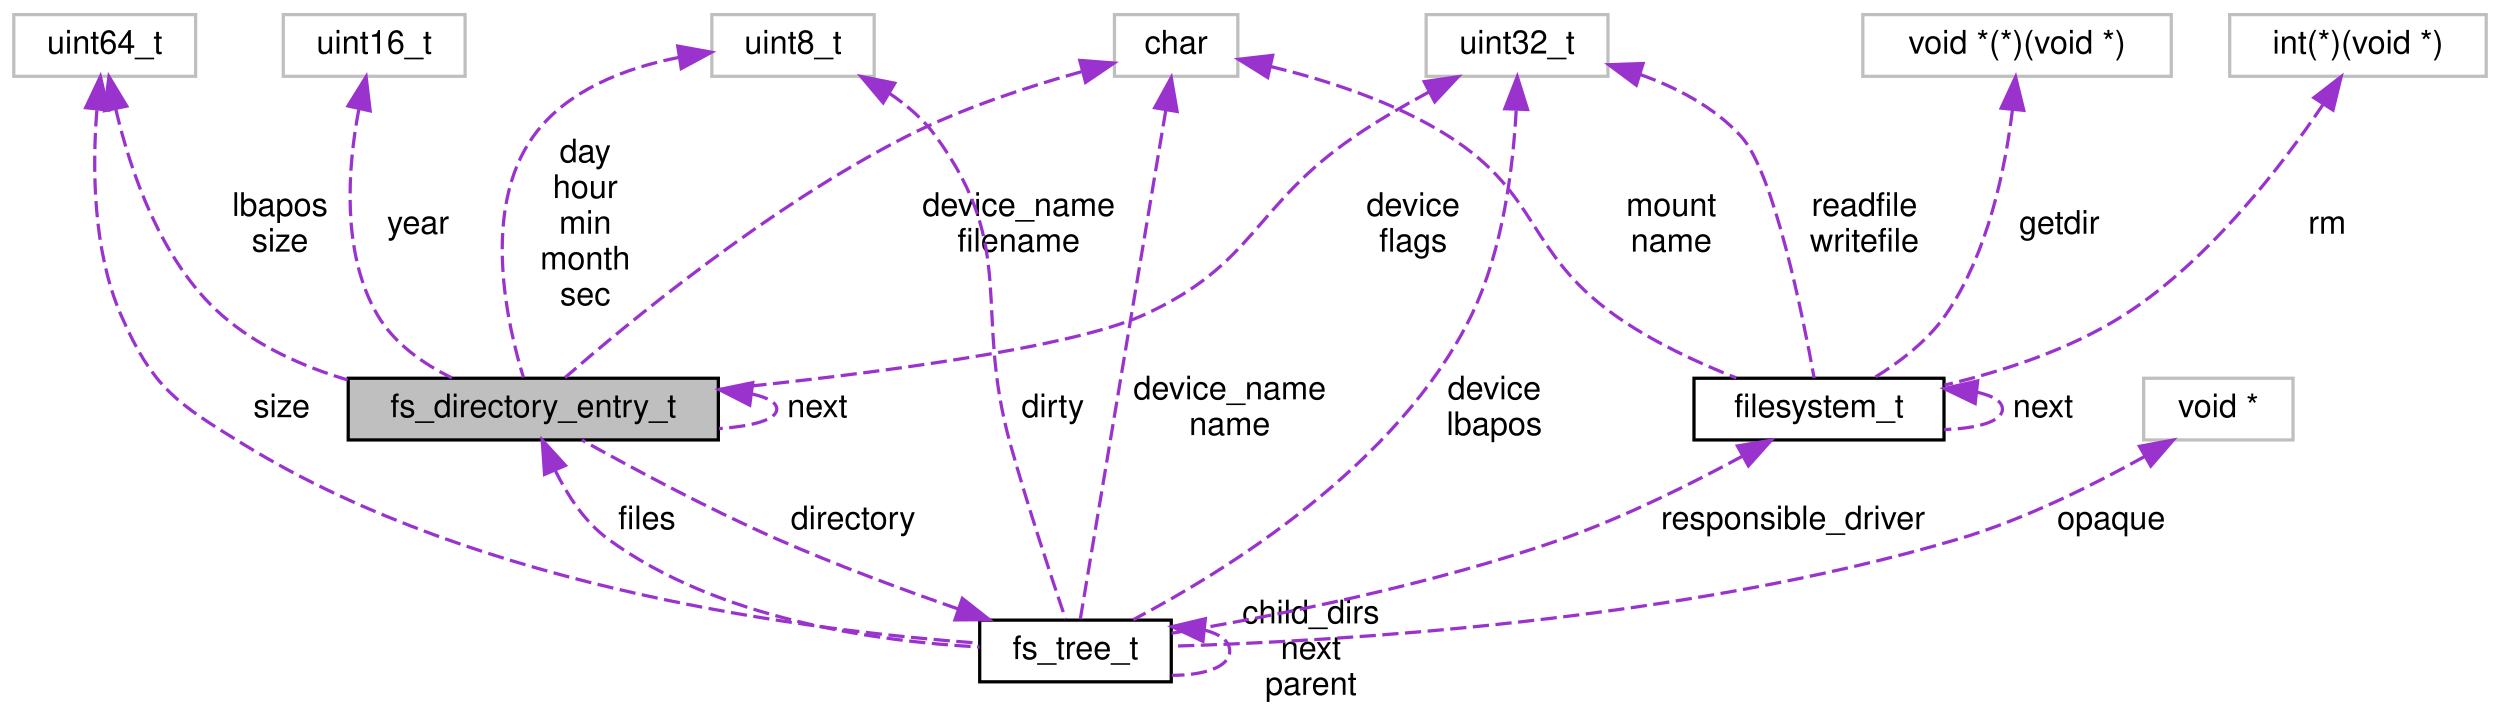
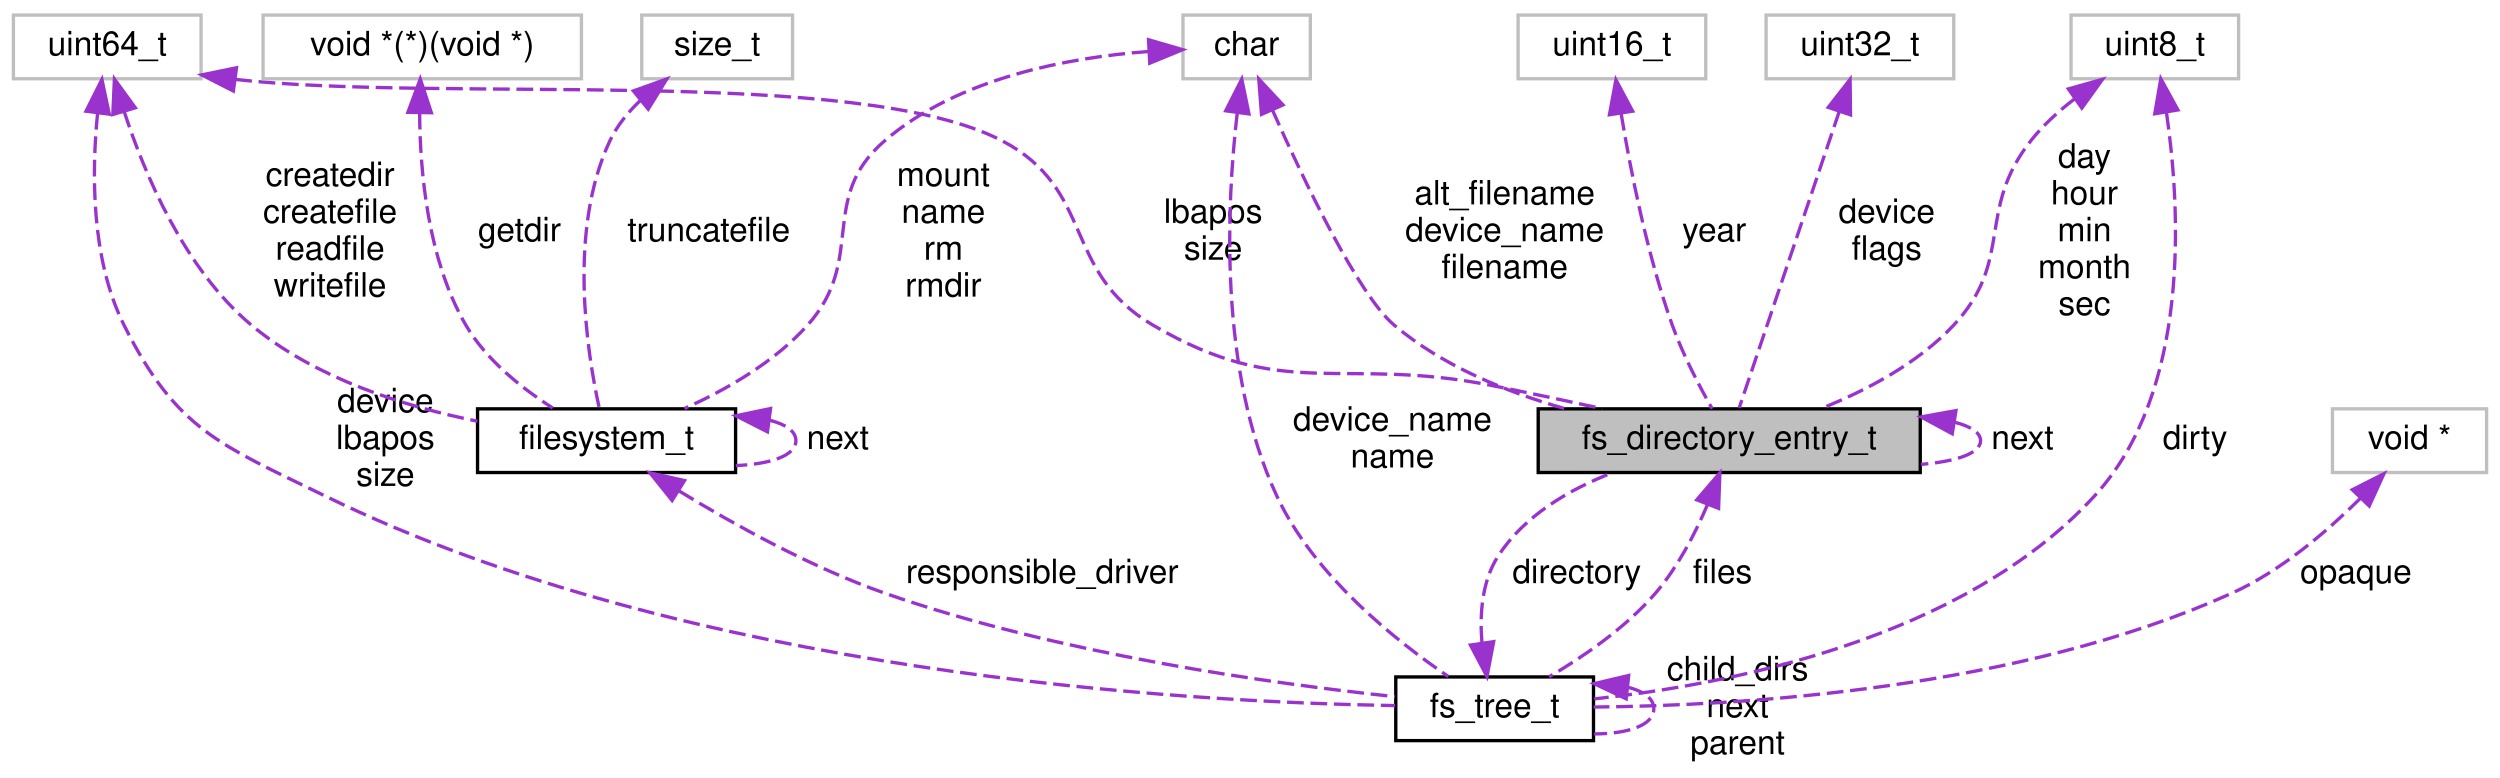
- <svg xmlns="http://www.w3.org/2000/svg" xmlns:xlink="http://www.w3.org/1999/xlink" width="770pt" height="221pt" viewBox="0.00 0.00 769.50 221.00">
-   <g id="graph0" class="graph" transform="scale(1 1) rotate(0) translate(4 217)">
+ <svg xmlns="http://www.w3.org/2000/svg" xmlns:xlink="http://www.w3.org/1999/xlink" width="746pt" height="232pt" viewBox="0.00 0.00 746.00 232.00">
+   <g id="graph0" class="graph" transform="scale(1 1) rotate(0) translate(4 228)">
    <g id="node1" class="node">
      <g id="a_node1">
-         <a xlink:title=" ">
-           <polygon fill="#bfbfbf" stroke="black" points="103,-81.5 103,-100.5 217,-100.5 217,-81.5 103,-81.5" />
-           <text text-anchor="middle" x="160" y="-88.5" font-family="Helvetica,sans-Serif" font-size="10.00">fs_directory_entry_t</text>
+         <a xlink:title="A VFS directory entry. Files AND directories have these, but internally there is also a tree of fs_tr...">
+           <polygon fill="#bfbfbf" stroke="black" points="455,-87 455,-106 569,-106 569,-87 455,-87" />
+           <text text-anchor="middle" x="512" y="-94" font-family="Helvetica,sans-Serif" font-size="10.00">fs_directory_entry_t</text>
        </a>
      </g>
    </g>
    <g id="edge1" class="edge">
-       <path fill="none" stroke="#9a32cd" stroke-dasharray="5,2" d="M227.44,-95.64C232.14,-94.58 235,-93.03 235,-91 235,-87.75 227.67,-85.74 217.23,-84.98" />
-       <polygon fill="#9a32cd" stroke="#9a32cd" points="226.67,-92.21 217.23,-97.02 227.6,-99.15 226.67,-92.21" />
-       <text text-anchor="middle" x="247.5" y="-88.5" font-family="Helvetica,sans-Serif" font-size="10.00"> next</text>
+       <path fill="none" stroke="#9a32cd" stroke-dasharray="5,2" d="M579.44,-101.96C584.14,-100.71 587,-98.89 587,-96.5 587,-92.67 579.67,-90.31 569.23,-89.41" />
+       <polygon fill="#9a32cd" stroke="#9a32cd" points="578.55,-98.56 569.23,-103.59 579.65,-105.47 578.55,-98.56" />
+       <text text-anchor="middle" x="599.5" y="-94" font-family="Helvetica,sans-Serif" font-size="10.00"> next</text>
    </g>
    <g id="node3" class="node">
      <g id="a_node3">
-         <a xlink:href="structfs__tree__t.html" target="_top" xlink:title=" ">
-           <polygon fill="none" stroke="black" points="297.5,-7 297.5,-26 356.5,-26 356.5,-7 297.5,-7" />
-           <text text-anchor="middle" x="327" y="-14" font-family="Helvetica,sans-Serif" font-size="10.00">fs_tree_t</text>
+         <a xlink:href="structfs__tree__t.html" target="_top" xlink:title="Used internally by filesystem.c to cache directories to RAM.">
+           <polygon fill="none" stroke="black" points="412.5,-7 412.5,-26 471.5,-26 471.5,-7 412.5,-7" />
+           <text text-anchor="middle" x="442" y="-14" font-family="Helvetica,sans-Serif" font-size="10.00">fs_tree_t</text>
        </a>
      </g>
    </g>
    <g id="edge5" class="edge">
-       <path fill="none" stroke="#9a32cd" stroke-dasharray="5,2" d="M166.71,-72.21C170.42,-64.62 175.77,-56.3 183,-51 216.83,-26.17 266.18,-19.39 297.44,-17.73" />
-       <polygon fill="#9a32cd" stroke="#9a32cd" points="163.47,-70.89 162.75,-81.47 169.9,-73.65 163.47,-70.89" />
-       <text text-anchor="middle" x="195" y="-54" font-family="Helvetica,sans-Serif" font-size="10.00"> files</text>
+       <path fill="none" stroke="#9a32cd" stroke-dasharray="5,2" d="M505.5,-77.37C501.82,-68.77 496.63,-58.71 490,-51 481.12,-40.68 468.39,-31.98 458.26,-26.04" />
+       <polygon fill="#9a32cd" stroke="#9a32cd" points="502.31,-78.85 509.21,-86.89 508.83,-76.3 502.31,-78.85" />
+       <text text-anchor="middle" x="510" y="-54" font-family="Helvetica,sans-Serif" font-size="10.00"> files</text>
    </g>
    <g id="node2" class="node">
      <g id="a_node2">
        <a xlink:title=" ">
-           <polygon fill="none" stroke="#bfbfbf" points="0,-193.5 0,-212.5 56,-212.5 56,-193.5 0,-193.5" />
-           <text text-anchor="middle" x="28" y="-200.5" font-family="Helvetica,sans-Serif" font-size="10.00">uint64_t</text>
+           <polygon fill="none" stroke="#bfbfbf" points="0,-204.5 0,-223.5 56,-223.5 56,-204.5 0,-204.5" />
+           <text text-anchor="middle" x="28" y="-211.5" font-family="Helvetica,sans-Serif" font-size="10.00">uint64_t</text>
        </a>
      </g>
    </g>
    <g id="edge2" class="edge">
-       <path fill="none" stroke="#9a32cd" stroke-dasharray="5,2" d="M31.39,-183.47C35.75,-164.83 45.14,-136.56 64,-120 74.89,-110.44 88.89,-104.13 102.82,-99.98" />
-       <polygon fill="#9a32cd" stroke="#9a32cd" points="27.93,-182.9 29.32,-193.4 34.79,-184.32 27.93,-182.9" />
-       <text text-anchor="middle" x="82" y="-150.5" font-family="Helvetica,sans-Serif" font-size="10.00"> lbapos</text>
-       <text text-anchor="middle" x="82" y="-139.5" font-family="Helvetica,sans-Serif" font-size="10.00">size</text>
+       <path fill="none" stroke="#9a32cd" stroke-dasharray="5,2" d="M66.19,-204.3C129.51,-197.27 251.96,-208.49 295,-186 322.99,-171.37 312.76,-146.99 340,-131 379.32,-107.92 396.27,-121.86 441,-113 451.77,-110.87 463.42,-108.39 474.1,-106.06" />
+       <polygon fill="#9a32cd" stroke="#9a32cd" points="65.63,-200.84 56.19,-205.65 66.57,-207.78 65.63,-200.84" />
+       <text text-anchor="middle" x="358" y="-161.5" font-family="Helvetica,sans-Serif" font-size="10.00"> lbapos</text>
+       <text text-anchor="middle" x="358" y="-150.5" font-family="Helvetica,sans-Serif" font-size="10.00">size</text>
    </g>
    <g id="edge4" class="edge">
-       <path fill="none" stroke="#9a32cd" stroke-dasharray="5,2" d="M25.59,-183.04C24.21,-165.85 24.22,-140.19 33,-120 42.78,-97.51 50.11,-92.83 71,-80 143.9,-35.23 246.9,-22.52 297.12,-18.92" />
-       <polygon fill="#9a32cd" stroke="#9a32cd" points="22.15,-183.83 26.67,-193.41 29.11,-183.1 22.15,-183.83" />
-       <text text-anchor="middle" x="82.5" y="-88.5" font-family="Helvetica,sans-Serif" font-size="10.00"> size</text>
-     </g>
-     <g id="edge3" class="edge">
-       <path fill="none" stroke="#9a32cd" stroke-dasharray="5,2" d="M290.83,-29.45C273.7,-35.41 253.08,-43.05 235,-51 213.64,-60.39 189.88,-73.16 174.94,-81.49" />
-       <polygon fill="#9a32cd" stroke="#9a32cd" points="292.15,-32.69 300.47,-26.14 289.87,-26.07 292.15,-32.69" />
-       <text text-anchor="middle" x="258.5" y="-54" font-family="Helvetica,sans-Serif" font-size="10.00"> directory</text>
-     </g>
-     <g id="edge6" class="edge">
-       <path fill="none" stroke="#9a32cd" stroke-dasharray="5,2" d="M366.67,-22.95C371.41,-21.77 374.5,-19.62 374.5,-16.5 374.5,-11.5 366.58,-9 356.69,-9" />
-       <polygon fill="#9a32cd" stroke="#9a32cd" points="366.26,-19.47 356.69,-24 367,-26.43 366.26,-19.47" />
-       <text text-anchor="middle" x="399.5" y="-25" font-family="Helvetica,sans-Serif" font-size="10.00"> child_dirs</text>
-       <text text-anchor="middle" x="399.5" y="-14" font-family="Helvetica,sans-Serif" font-size="10.00">next</text>
-       <text text-anchor="middle" x="399.5" y="-3" font-family="Helvetica,sans-Serif" font-size="10.00">parent</text>
+       <path fill="none" stroke="#9a32cd" stroke-dasharray="5,2" d="M25.13,-194.3C23.37,-176.95 23.06,-150.88 33,-131 48.65,-99.7 61.55,-95.36 93,-80 201.96,-26.78 349.89,-18.46 412.29,-17.45" />
+       <polygon fill="#9a32cd" stroke="#9a32cd" points="21.67,-194.82 26.41,-204.29 28.61,-193.93 21.67,-194.82" />
+       <text text-anchor="middle" x="111" y="-105" font-family="Helvetica,sans-Serif" font-size="10.00"> device</text>
+       <text text-anchor="middle" x="111" y="-94" font-family="Helvetica,sans-Serif" font-size="10.00">lbapos</text>
+       <text text-anchor="middle" x="111" y="-83" font-family="Helvetica,sans-Serif" font-size="10.00">size</text>
    </g>
    <g id="node4" class="node">
      <g id="a_node4">
-         <a xlink:href="structfilesystem__t.html" target="_top" xlink:title=" ">
-           <polygon fill="none" stroke="black" points="517.5,-81.5 517.5,-100.5 594.5,-100.5 594.5,-81.5 517.5,-81.5" />
-           <text text-anchor="middle" x="556" y="-88.5" font-family="Helvetica,sans-Serif" font-size="10.00">filesystem_t</text>
-         </a>
-       </g>
+         <a xlink:href="structfilesystem__t.html" target="_top" xlink:title="Defines a filesystem driver.">
+           <polygon fill="none" stroke="black" points="138.5,-87 138.5,-106 215.5,-106 215.5,-87 138.5,-87" />
+           <text text-anchor="middle" x="177" y="-94" font-family="Helvetica,sans-Serif" font-size="10.00">filesystem_t</text>
+         </a>
+       </g>
+     </g>
+     <g id="edge8" class="edge">
+       <path fill="none" stroke="#9a32cd" stroke-dasharray="5,2" d="M33.04,-194.77C39.09,-176.17 51.01,-147.73 71,-131 90.02,-115.08 116.65,-106.7 138.46,-102.31" />
+       <polygon fill="#9a32cd" stroke="#9a32cd" points="29.67,-193.84 30.14,-204.42 36.37,-195.85 29.67,-193.84" />
+       <text text-anchor="middle" x="94.5" y="-172.5" font-family="Helvetica,sans-Serif" font-size="10.00"> createdir</text>
+       <text text-anchor="middle" x="94.5" y="-161.5" font-family="Helvetica,sans-Serif" font-size="10.00">createfile</text>
+       <text text-anchor="middle" x="94.5" y="-150.5" font-family="Helvetica,sans-Serif" font-size="10.00">readfile</text>
+       <text text-anchor="middle" x="94.5" y="-139.5" font-family="Helvetica,sans-Serif" font-size="10.00">writefile</text>
+     </g>
+     <g id="edge3" class="edge">
+       <path fill="none" stroke="#9a32cd" stroke-dasharray="5,2" d="M438.21,-36.23C437.51,-44.71 438.18,-54.49 443,-62 450.77,-74.1 464.26,-81.96 477.27,-86.99" />
+       <polygon fill="#9a32cd" stroke="#9a32cd" points="441.71,-36.54 439.71,-26.13 434.78,-35.51 441.71,-36.54" />
+       <text text-anchor="middle" x="466.5" y="-54" font-family="Helvetica,sans-Serif" font-size="10.00"> directory</text>
+     </g>
+     <g id="edge6" class="edge">
+       <path fill="none" stroke="#9a32cd" stroke-dasharray="5,2" d="M481.67,-22.95C486.41,-21.77 489.5,-19.62 489.5,-16.5 489.5,-11.5 481.58,-9 471.69,-9" />
+       <polygon fill="#9a32cd" stroke="#9a32cd" points="481.26,-19.47 471.69,-24 482,-26.43 481.26,-19.47" />
+       <text text-anchor="middle" x="514.5" y="-25" font-family="Helvetica,sans-Serif" font-size="10.00"> child_dirs</text>
+       <text text-anchor="middle" x="514.5" y="-14" font-family="Helvetica,sans-Serif" font-size="10.00">next</text>
+       <text text-anchor="middle" x="514.5" y="-3" font-family="Helvetica,sans-Serif" font-size="10.00">parent</text>
    </g>
    <g id="edge7" class="edge">
-       <path fill="none" stroke="#9a32cd" stroke-dasharray="5,2" d="M532.5,-76.55C517.12,-68.21 496.35,-57.83 477,-51 436.36,-36.66 387.3,-27.08 356.62,-21.96" />
-       <polygon fill="#9a32cd" stroke="#9a32cd" points="530.87,-79.65 541.32,-81.42 534.26,-73.52 530.87,-79.65" />
-       <text text-anchor="middle" x="548" y="-54" font-family="Helvetica,sans-Serif" font-size="10.00"> responsible_driver</text>
-     </g>
-     <g id="edge9" class="edge">
-       <path fill="none" stroke="#9a32cd" stroke-dasharray="5,2" d="M604.72,-96.18C609.48,-95.13 612.5,-93.41 612.5,-91 612.5,-87.15 604.77,-85.04 594.56,-84.68" />
-       <polygon fill="#9a32cd" stroke="#9a32cd" points="604.1,-92.72 594.56,-97.32 604.88,-99.68 604.1,-92.72" />
-       <text text-anchor="middle" x="625" y="-88.5" font-family="Helvetica,sans-Serif" font-size="10.00"> next</text>
+       <path fill="none" stroke="#9a32cd" stroke-dasharray="5,2" d="M198.65,-81.48C214.91,-71.55 238.07,-58.68 260,-51 311.85,-32.83 375.63,-23.99 412.28,-20.12" />
+       <polygon fill="#9a32cd" stroke="#9a32cd" points="196.56,-78.66 189.93,-86.92 200.26,-84.59 196.56,-78.66" />
+       <text text-anchor="middle" x="307" y="-54" font-family="Helvetica,sans-Serif" font-size="10.00"> responsible_driver</text>
+     </g>
+     <g id="edge10" class="edge">
+       <path fill="none" stroke="#9a32cd" stroke-dasharray="5,2" d="M225.72,-102.59C230.48,-101.36 233.5,-99.33 233.5,-96.5 233.5,-91.97 225.77,-89.49 215.56,-89.07" />
+       <polygon fill="#9a32cd" stroke="#9a32cd" points="225.01,-99.15 215.56,-103.93 225.93,-106.09 225.01,-99.15" />
+       <text text-anchor="middle" x="246" y="-94" font-family="Helvetica,sans-Serif" font-size="10.00"> next</text>
    </g>
    <g id="node5" class="node">
      <g id="a_node5">
        <a xlink:title=" ">
-           <polygon fill="none" stroke="#bfbfbf" points="569.5,-193.5 569.5,-212.5 664.5,-212.5 664.5,-193.5 569.5,-193.5" />
-           <text text-anchor="middle" x="617" y="-200.5" font-family="Helvetica,sans-Serif" font-size="10.00">void *(*)(void *)</text>
-         </a>
-       </g>
-     </g>
-     <g id="edge8" class="edge">
-       <path fill="none" stroke="#9a32cd" stroke-dasharray="5,2" d="M615.57,-183.13C613.43,-165.45 608.14,-138.99 595,-120 589.4,-111.91 580.68,-105.33 572.9,-100.59" />
-       <polygon fill="#9a32cd" stroke="#9a32cd" points="612.11,-183.69 616.56,-193.3 619.07,-183.01 612.11,-183.69" />
-       <text text-anchor="middle" x="630" y="-145" font-family="Helvetica,sans-Serif" font-size="10.00"> getdir</text>
+           <polygon fill="none" stroke="#bfbfbf" points="74.5,-204.5 74.5,-223.5 169.5,-223.5 169.5,-204.5 74.5,-204.5" />
+           <text text-anchor="middle" x="122" y="-211.5" font-family="Helvetica,sans-Serif" font-size="10.00">void *(*)(void *)</text>
+         </a>
+       </g>
+     </g>
+     <g id="edge9" class="edge">
+       <path fill="none" stroke="#9a32cd" stroke-dasharray="5,2" d="M121.22,-194.36C121.31,-176.86 123.63,-150.52 135,-131 141.1,-120.52 151.84,-112.05 160.93,-106.24" />
+       <polygon fill="#9a32cd" stroke="#9a32cd" points="117.72,-194.49 121.41,-204.43 124.72,-194.36 117.72,-194.49" />
+       <text text-anchor="middle" x="151" y="-156" font-family="Helvetica,sans-Serif" font-size="10.00"> getdir</text>
    </g>
    <g id="node6" class="node">
      <g id="a_node6">
        <a xlink:title=" ">
-           <polygon fill="none" stroke="#bfbfbf" points="682.5,-193.5 682.5,-212.5 761.5,-212.5 761.5,-193.5 682.5,-193.5" />
-           <text text-anchor="middle" x="722" y="-200.5" font-family="Helvetica,sans-Serif" font-size="10.00">int(*)(void *)</text>
-         </a>
-       </g>
-     </g>
-     <g id="edge10" class="edge">
-       <path fill="none" stroke="#9a32cd" stroke-dasharray="5,2" d="M711.37,-185C698.88,-166.4 676.47,-136.96 650,-120 633.37,-109.34 612.51,-102.59 594.67,-98.4" />
-       <polygon fill="#9a32cd" stroke="#9a32cd" points="708.44,-186.91 716.82,-193.39 714.31,-183.1 708.44,-186.91" />
-       <text text-anchor="middle" x="712.5" y="-145" font-family="Helvetica,sans-Serif" font-size="10.00"> rm</text>
+           <polygon fill="none" stroke="#bfbfbf" points="349,-204.5 349,-223.5 387,-223.5 387,-204.5 349,-204.5" />
+           <text text-anchor="middle" x="368" y="-211.5" font-family="Helvetica,sans-Serif" font-size="10.00">char</text>
+         </a>
+       </g>
+     </g>
+     <g id="edge17" class="edge">
+       <path fill="none" stroke="#9a32cd" stroke-dasharray="5,2" d="M375.69,-195.16C385.19,-173.85 401.39,-139.95 412,-131 426.41,-118.84 445.42,-111.04 462.98,-106.06" />
+       <polygon fill="#9a32cd" stroke="#9a32cd" points="372.43,-193.88 371.62,-204.44 378.84,-196.69 372.43,-193.88" />
+       <text text-anchor="middle" x="445" y="-167" font-family="Helvetica,sans-Serif" font-size="10.00"> alt_filename</text>
+       <text text-anchor="middle" x="445" y="-156" font-family="Helvetica,sans-Serif" font-size="10.00">device_name</text>
+       <text text-anchor="middle" x="445" y="-145" font-family="Helvetica,sans-Serif" font-size="10.00">filename</text>
+     </g>
+     <g id="edge13" class="edge">
+       <path fill="none" stroke="#9a32cd" stroke-dasharray="5,2" d="M365.18,-194.14C362.06,-167.37 359.54,-117.46 377,-80 388.11,-56.16 412.63,-36.7 428.18,-26.13" />
+       <polygon fill="#9a32cd" stroke="#9a32cd" points="361.75,-194.94 366.54,-204.39 368.69,-194.01 361.75,-194.94" />
+       <text text-anchor="middle" x="411.5" y="-99.5" font-family="Helvetica,sans-Serif" font-size="10.00"> device_name</text>
+       <text text-anchor="middle" x="411.5" y="-88.5" font-family="Helvetica,sans-Serif" font-size="10.00">name</text>
+     </g>
+     <g id="edge11" class="edge">
+       <path fill="none" stroke="#9a32cd" stroke-dasharray="5,2" d="M338.69,-212.63C314.91,-210.85 281.86,-204.79 260,-186 239.9,-168.73 254.65,-150.76 237,-131 227.07,-119.88 212.53,-111.63 200.25,-106.1" />
+       <polygon fill="#9a32cd" stroke="#9a32cd" points="338.72,-216.14 348.89,-213.18 339.09,-209.15 338.72,-216.14" />
+       <text text-anchor="middle" x="277.5" y="-172.5" font-family="Helvetica,sans-Serif" font-size="10.00"> mount</text>
+       <text text-anchor="middle" x="277.5" y="-161.5" font-family="Helvetica,sans-Serif" font-size="10.00">name</text>
+       <text text-anchor="middle" x="277.5" y="-150.5" font-family="Helvetica,sans-Serif" font-size="10.00">rm</text>
+       <text text-anchor="middle" x="277.5" y="-139.5" font-family="Helvetica,sans-Serif" font-size="10.00">rmdir</text>
    </g>
    <g id="node7" class="node">
      <g id="a_node7">
        <a xlink:title=" ">
-           <polygon fill="none" stroke="#bfbfbf" points="339,-193.5 339,-212.5 377,-212.5 377,-193.5 339,-193.5" />
-           <text text-anchor="middle" x="358" y="-200.5" font-family="Helvetica,sans-Serif" font-size="10.00">char</text>
-         </a>
-       </g>
-     </g>
-     <g id="edge18" class="edge">
-       <path fill="none" stroke="#9a32cd" stroke-dasharray="5,2" d="M328.82,-194.91C312.5,-190.35 292.07,-183.67 275,-175 232.63,-153.49 188.78,-117.24 169.77,-100.7" />
-       <polygon fill="#9a32cd" stroke="#9a32cd" points="328.32,-198.39 338.88,-197.59 330.12,-191.63 328.32,-198.39" />
-       <text text-anchor="middle" x="309.5" y="-150.5" font-family="Helvetica,sans-Serif" font-size="10.00"> device_name</text>
-       <text text-anchor="middle" x="309.5" y="-139.5" font-family="Helvetica,sans-Serif" font-size="10.00">filename</text>
-     </g>
-     <g id="edge13" class="edge">
-       <path fill="none" stroke="#9a32cd" stroke-dasharray="5,2" d="M354.81,-183.01C348.2,-143.68 333.24,-54.62 328.48,-26.31" />
-       <polygon fill="#9a32cd" stroke="#9a32cd" points="351.4,-183.82 356.5,-193.1 358.3,-182.66 351.4,-183.82" />
-       <text text-anchor="middle" x="374.5" y="-94" font-family="Helvetica,sans-Serif" font-size="10.00"> device_name</text>
-       <text text-anchor="middle" x="374.5" y="-83" font-family="Helvetica,sans-Serif" font-size="10.00">name</text>
-     </g>
-     <g id="edge11" class="edge">
-       <path fill="none" stroke="#9a32cd" stroke-dasharray="5,2" d="M387.13,-196.51C404.07,-192.41 425.31,-185.63 442,-175 470.12,-157.09 465.88,-139.39 493,-120 504.39,-111.86 518.53,-105.31 530.53,-100.6" />
-       <polygon fill="#9a32cd" stroke="#9a32cd" points="386.2,-193.13 377.21,-198.73 387.74,-199.96 386.2,-193.13" />
-       <text text-anchor="middle" x="510.5" y="-150.5" font-family="Helvetica,sans-Serif" font-size="10.00"> mount</text>
-       <text text-anchor="middle" x="510.5" y="-139.5" font-family="Helvetica,sans-Serif" font-size="10.00">name</text>
+           <polygon fill="none" stroke="#bfbfbf" points="187.5,-204.5 187.5,-223.5 232.5,-223.5 232.5,-204.5 187.5,-204.5" />
+           <text text-anchor="middle" x="210" y="-211.5" font-family="Helvetica,sans-Serif" font-size="10.00">size_t</text>
+         </a>
+       </g>
+     </g>
+     <g id="edge12" class="edge">
+       <path fill="none" stroke="#9a32cd" stroke-dasharray="5,2" d="M187.13,-198.07C183.44,-194.57 180.14,-190.53 178,-186 165.42,-159.32 171.15,-122.88 174.8,-106.32" />
+       <polygon fill="#9a32cd" stroke="#9a32cd" points="185.01,-200.86 194.98,-204.45 189.43,-195.43 185.01,-200.86" />
+       <text text-anchor="middle" x="207.5" y="-156" font-family="Helvetica,sans-Serif" font-size="10.00"> truncatefile</text>
    </g>
    <g id="node8" class="node">
      <g id="a_node8">
        <a xlink:title=" ">
-           <polygon fill="none" stroke="#bfbfbf" points="435,-193.5 435,-212.5 491,-212.5 491,-193.5 435,-193.5" />
-           <text text-anchor="middle" x="463" y="-200.5" font-family="Helvetica,sans-Serif" font-size="10.00">uint32_t</text>
+           <polygon fill="none" stroke="#bfbfbf" points="614,-204.5 614,-223.5 664,-223.5 664,-204.5 614,-204.5" />
+           <text text-anchor="middle" x="639" y="-211.5" font-family="Helvetica,sans-Serif" font-size="10.00">uint8_t</text>
        </a>
      </g>
    </g>
    <g id="edge19" class="edge">
-       <path fill="none" stroke="#9a32cd" stroke-dasharray="5,2" d="M435.97,-188.72C428.35,-184.63 420.18,-179.9 413,-175 381.74,-153.67 382.48,-135.61 348,-120 325.23,-109.69 263.57,-101.78 217.02,-97.04" />
-       <polygon fill="#9a32cd" stroke="#9a32cd" points="434.4,-191.85 444.89,-193.37 437.64,-185.64 434.4,-191.85" />
-       <text text-anchor="middle" x="431" y="-150.5" font-family="Helvetica,sans-Serif" font-size="10.00"> device</text>
-       <text text-anchor="middle" x="431" y="-139.5" font-family="Helvetica,sans-Serif" font-size="10.00">flags</text>
+       <path fill="none" stroke="#9a32cd" stroke-dasharray="5,2" d="M614.97,-198.43C610.24,-194.8 605.63,-190.6 602,-186 585.58,-165.2 597.09,-150.36 579,-131 568.26,-119.5 552.7,-111.39 539.28,-106.03" />
+       <polygon fill="#9a32cd" stroke="#9a32cd" points="613.21,-201.47 623.4,-204.34 617.22,-195.74 613.21,-201.47" />
+       <text text-anchor="middle" x="618" y="-178" font-family="Helvetica,sans-Serif" font-size="10.00"> day</text>
+       <text text-anchor="middle" x="618" y="-167" font-family="Helvetica,sans-Serif" font-size="10.00">hour</text>
+       <text text-anchor="middle" x="618" y="-156" font-family="Helvetica,sans-Serif" font-size="10.00">min</text>
+       <text text-anchor="middle" x="618" y="-145" font-family="Helvetica,sans-Serif" font-size="10.00">month</text>
+       <text text-anchor="middle" x="618" y="-134" font-family="Helvetica,sans-Serif" font-size="10.00">sec</text>
    </g>
    <g id="edge14" class="edge">
-       <path fill="none" stroke="#9a32cd" stroke-dasharray="5,2" d="M462.73,-182.98C461.81,-165.75 458.72,-140.07 449,-120 426.7,-73.94 372.92,-40.92 344.8,-26.15" />
-       <polygon fill="#9a32cd" stroke="#9a32cd" points="459.24,-183.51 463.07,-193.38 466.24,-183.27 459.24,-183.51" />
-       <text text-anchor="middle" x="456" y="-94" font-family="Helvetica,sans-Serif" font-size="10.00"> device</text>
-       <text text-anchor="middle" x="456" y="-83" font-family="Helvetica,sans-Serif" font-size="10.00">lbapos</text>
-     </g>
-     <g id="edge12" class="edge">
-       <path fill="none" stroke="#9a32cd" stroke-dasharray="5,2" d="M501,-194.02C512.29,-189.99 523.82,-183.97 532,-175 542.11,-163.92 551.07,-119.49 554.51,-100.59" />
-       <polygon fill="#9a32cd" stroke="#9a32cd" points="499.73,-190.76 491.23,-197.08 501.82,-197.44 499.73,-190.76" />
-       <text text-anchor="middle" x="570" y="-150.5" font-family="Helvetica,sans-Serif" font-size="10.00"> readfile</text>
-       <text text-anchor="middle" x="570" y="-139.5" font-family="Helvetica,sans-Serif" font-size="10.00">writefile</text>
+       <path fill="none" stroke="#9a32cd" stroke-dasharray="5,2" d="M642.49,-194.3C646.64,-165.77 649.79,-111.39 621,-80 581.73,-37.18 511.52,-23.7 471.7,-19.45" />
+       <polygon fill="#9a32cd" stroke="#9a32cd" points="638.98,-194.05 640.79,-204.49 645.89,-195.2 638.98,-194.05" />
+       <text text-anchor="middle" x="651" y="-94" font-family="Helvetica,sans-Serif" font-size="10.00"> dirty</text>
    </g>
    <g id="node9" class="node">
      <g id="a_node9">
        <a xlink:title=" ">
-           <polygon fill="none" stroke="#bfbfbf" points="215,-193.5 215,-212.5 265,-212.5 265,-193.5 215,-193.5" />
-           <text text-anchor="middle" x="240" y="-200.5" font-family="Helvetica,sans-Serif" font-size="10.00">uint8_t</text>
-         </a>
-       </g>
-     </g>
-     <g id="edge20" class="edge">
-       <path fill="none" stroke="#9a32cd" stroke-dasharray="5,2" d="M204.97,-199.34C188.5,-196.12 170.27,-189.3 160,-175 143.87,-152.53 151.93,-117.08 156.97,-100.75" />
-       <polygon fill="#9a32cd" stroke="#9a32cd" points="204.49,-202.81 214.91,-200.91 205.58,-195.89 204.49,-202.81" />
-       <text text-anchor="middle" x="176" y="-167" font-family="Helvetica,sans-Serif" font-size="10.00"> day</text>
-       <text text-anchor="middle" x="176" y="-156" font-family="Helvetica,sans-Serif" font-size="10.00">hour</text>
-       <text text-anchor="middle" x="176" y="-145" font-family="Helvetica,sans-Serif" font-size="10.00">min</text>
-       <text text-anchor="middle" x="176" y="-134" font-family="Helvetica,sans-Serif" font-size="10.00">month</text>
-       <text text-anchor="middle" x="176" y="-123" font-family="Helvetica,sans-Serif" font-size="10.00">sec</text>
+           <polygon fill="none" stroke="#bfbfbf" points="692,-87 692,-106 738,-106 738,-87 692,-87" />
+           <text text-anchor="middle" x="715" y="-94" font-family="Helvetica,sans-Serif" font-size="10.00">void *</text>
+         </a>
+       </g>
    </g>
    <g id="edge15" class="edge">
-       <path fill="none" stroke="#9a32cd" stroke-dasharray="5,2" d="M269.59,-188.32C275.04,-184.66 280.19,-180.23 284,-175 309.56,-139.87 295.26,-121.83 307,-80 312.42,-60.69 319.84,-38.39 323.95,-26.34" />
-       <polygon fill="#9a32cd" stroke="#9a32cd" points="267.76,-185.34 260.95,-193.45 271.34,-191.36 267.76,-185.34" />
-       <text text-anchor="middle" x="320" y="-88.5" font-family="Helvetica,sans-Serif" font-size="10.00"> dirty</text>
+       <path fill="none" stroke="#9a32cd" stroke-dasharray="5,2" d="M700.39,-79.36C690.53,-69.54 676.68,-57.64 662,-51 598.46,-22.26 515.15,-17.39 471.54,-17.02" />
+       <polygon fill="#9a32cd" stroke="#9a32cd" points="697.93,-81.86 707.38,-86.66 702.98,-77.02 697.93,-81.86" />
+       <text text-anchor="middle" x="699" y="-54" font-family="Helvetica,sans-Serif" font-size="10.00"> opaque</text>
    </g>
    <g id="node10" class="node">
      <g id="a_node10">
        <a xlink:title=" ">
-           <polygon fill="none" stroke="#bfbfbf" points="656,-81.5 656,-100.5 702,-100.5 702,-81.5 656,-81.5" />
-           <text text-anchor="middle" x="679" y="-88.5" font-family="Helvetica,sans-Serif" font-size="10.00">void *</text>
+           <polygon fill="none" stroke="#bfbfbf" points="449,-204.5 449,-223.5 505,-223.5 505,-204.5 449,-204.5" />
+           <text text-anchor="middle" x="477" y="-211.5" font-family="Helvetica,sans-Serif" font-size="10.00">uint16_t</text>
        </a>
      </g>
    </g>
    <g id="edge16" class="edge">
-       <path fill="none" stroke="#9a32cd" stroke-dasharray="5,2" d="M656.25,-76.38C640.67,-67.7 619.24,-57 599,-51 513.47,-25.65 407.31,-19.47 356.63,-17.97" />
-       <polygon fill="#9a32cd" stroke="#9a32cd" points="654.71,-79.54 665.13,-81.47 658.19,-73.46 654.71,-79.54" />
-       <text text-anchor="middle" x="646" y="-54" font-family="Helvetica,sans-Serif" font-size="10.00"> opaque</text>
+       <path fill="none" stroke="#9a32cd" stroke-dasharray="5,2" d="M479.77,-193.98C482.55,-177.11 487.52,-151.97 495,-131 498.16,-122.15 503.14,-112.66 506.9,-106.05" />
+       <polygon fill="#9a32cd" stroke="#9a32cd" points="476.26,-193.76 478.19,-204.18 483.18,-194.83 476.26,-193.76" />
+       <text text-anchor="middle" x="507.5" y="-156" font-family="Helvetica,sans-Serif" font-size="10.00"> year</text>
    </g>
    <g id="node11" class="node">
      <g id="a_node11">
        <a xlink:title=" ">
-           <polygon fill="none" stroke="#bfbfbf" points="83,-193.5 83,-212.5 139,-212.5 139,-193.5 83,-193.5" />
-           <text text-anchor="middle" x="111" y="-200.5" font-family="Helvetica,sans-Serif" font-size="10.00">uint16_t</text>
-         </a>
-       </g>
-     </g>
-     <g id="edge17" class="edge">
-       <path fill="none" stroke="#9a32cd" stroke-dasharray="5,2" d="M106.26,-183.25C102.91,-165.67 100.77,-139.28 112,-120 117.1,-111.25 126.09,-104.96 134.92,-100.6" />
-       <polygon fill="#9a32cd" stroke="#9a32cd" points="102.93,-184.37 108.51,-193.37 109.76,-182.85 102.93,-184.37" />
-       <text text-anchor="middle" x="124.5" y="-145" font-family="Helvetica,sans-Serif" font-size="10.00"> year</text>
+           <polygon fill="none" stroke="#bfbfbf" points="523,-204.5 523,-223.5 579,-223.5 579,-204.5 523,-204.5" />
+           <text text-anchor="middle" x="551" y="-211.5" font-family="Helvetica,sans-Serif" font-size="10.00">uint32_t</text>
+         </a>
+       </g>
+     </g>
+     <g id="edge18" class="edge">
+       <path fill="none" stroke="#9a32cd" stroke-dasharray="5,2" d="M544.87,-194.84C536.37,-169.66 521.32,-125.1 514.97,-106.28" />
+       <polygon fill="#9a32cd" stroke="#9a32cd" points="541.55,-195.96 548.07,-204.32 548.19,-193.72 541.55,-195.96" />
+       <text text-anchor="middle" x="559" y="-161.5" font-family="Helvetica,sans-Serif" font-size="10.00"> device</text>
+       <text text-anchor="middle" x="559" y="-150.5" font-family="Helvetica,sans-Serif" font-size="10.00">flags</text>
    </g>
  </g>
</svg>
